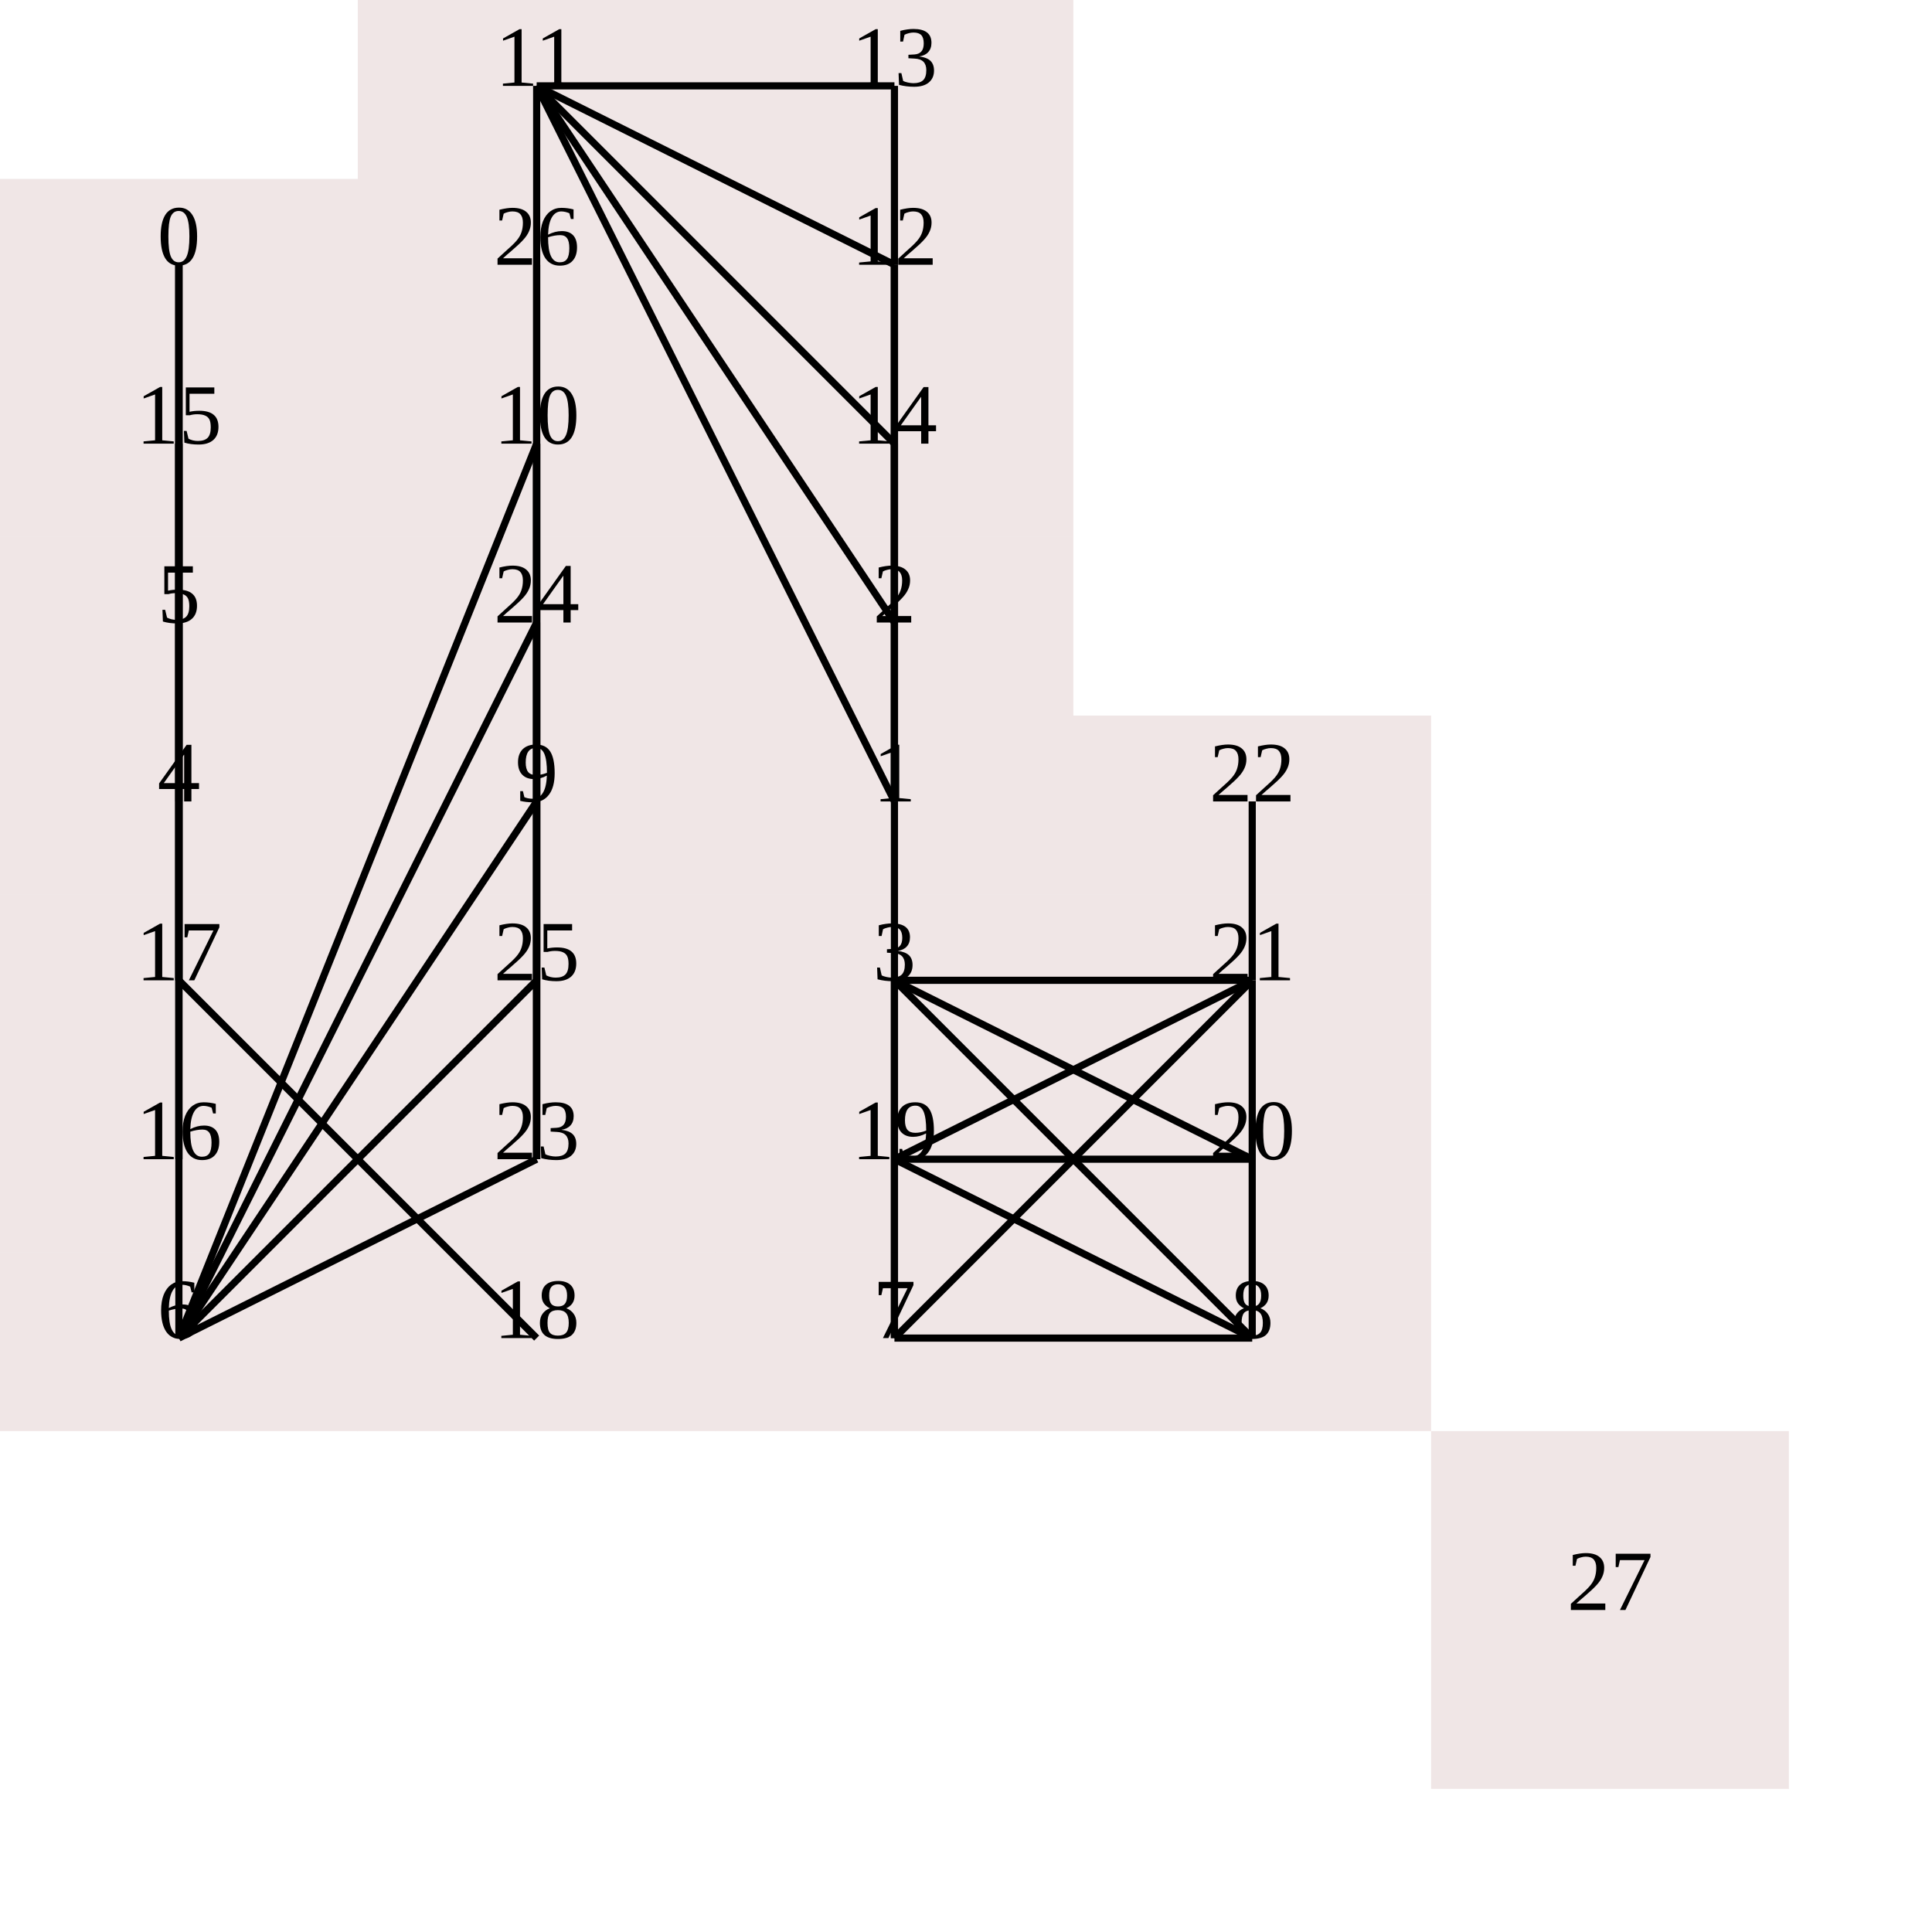
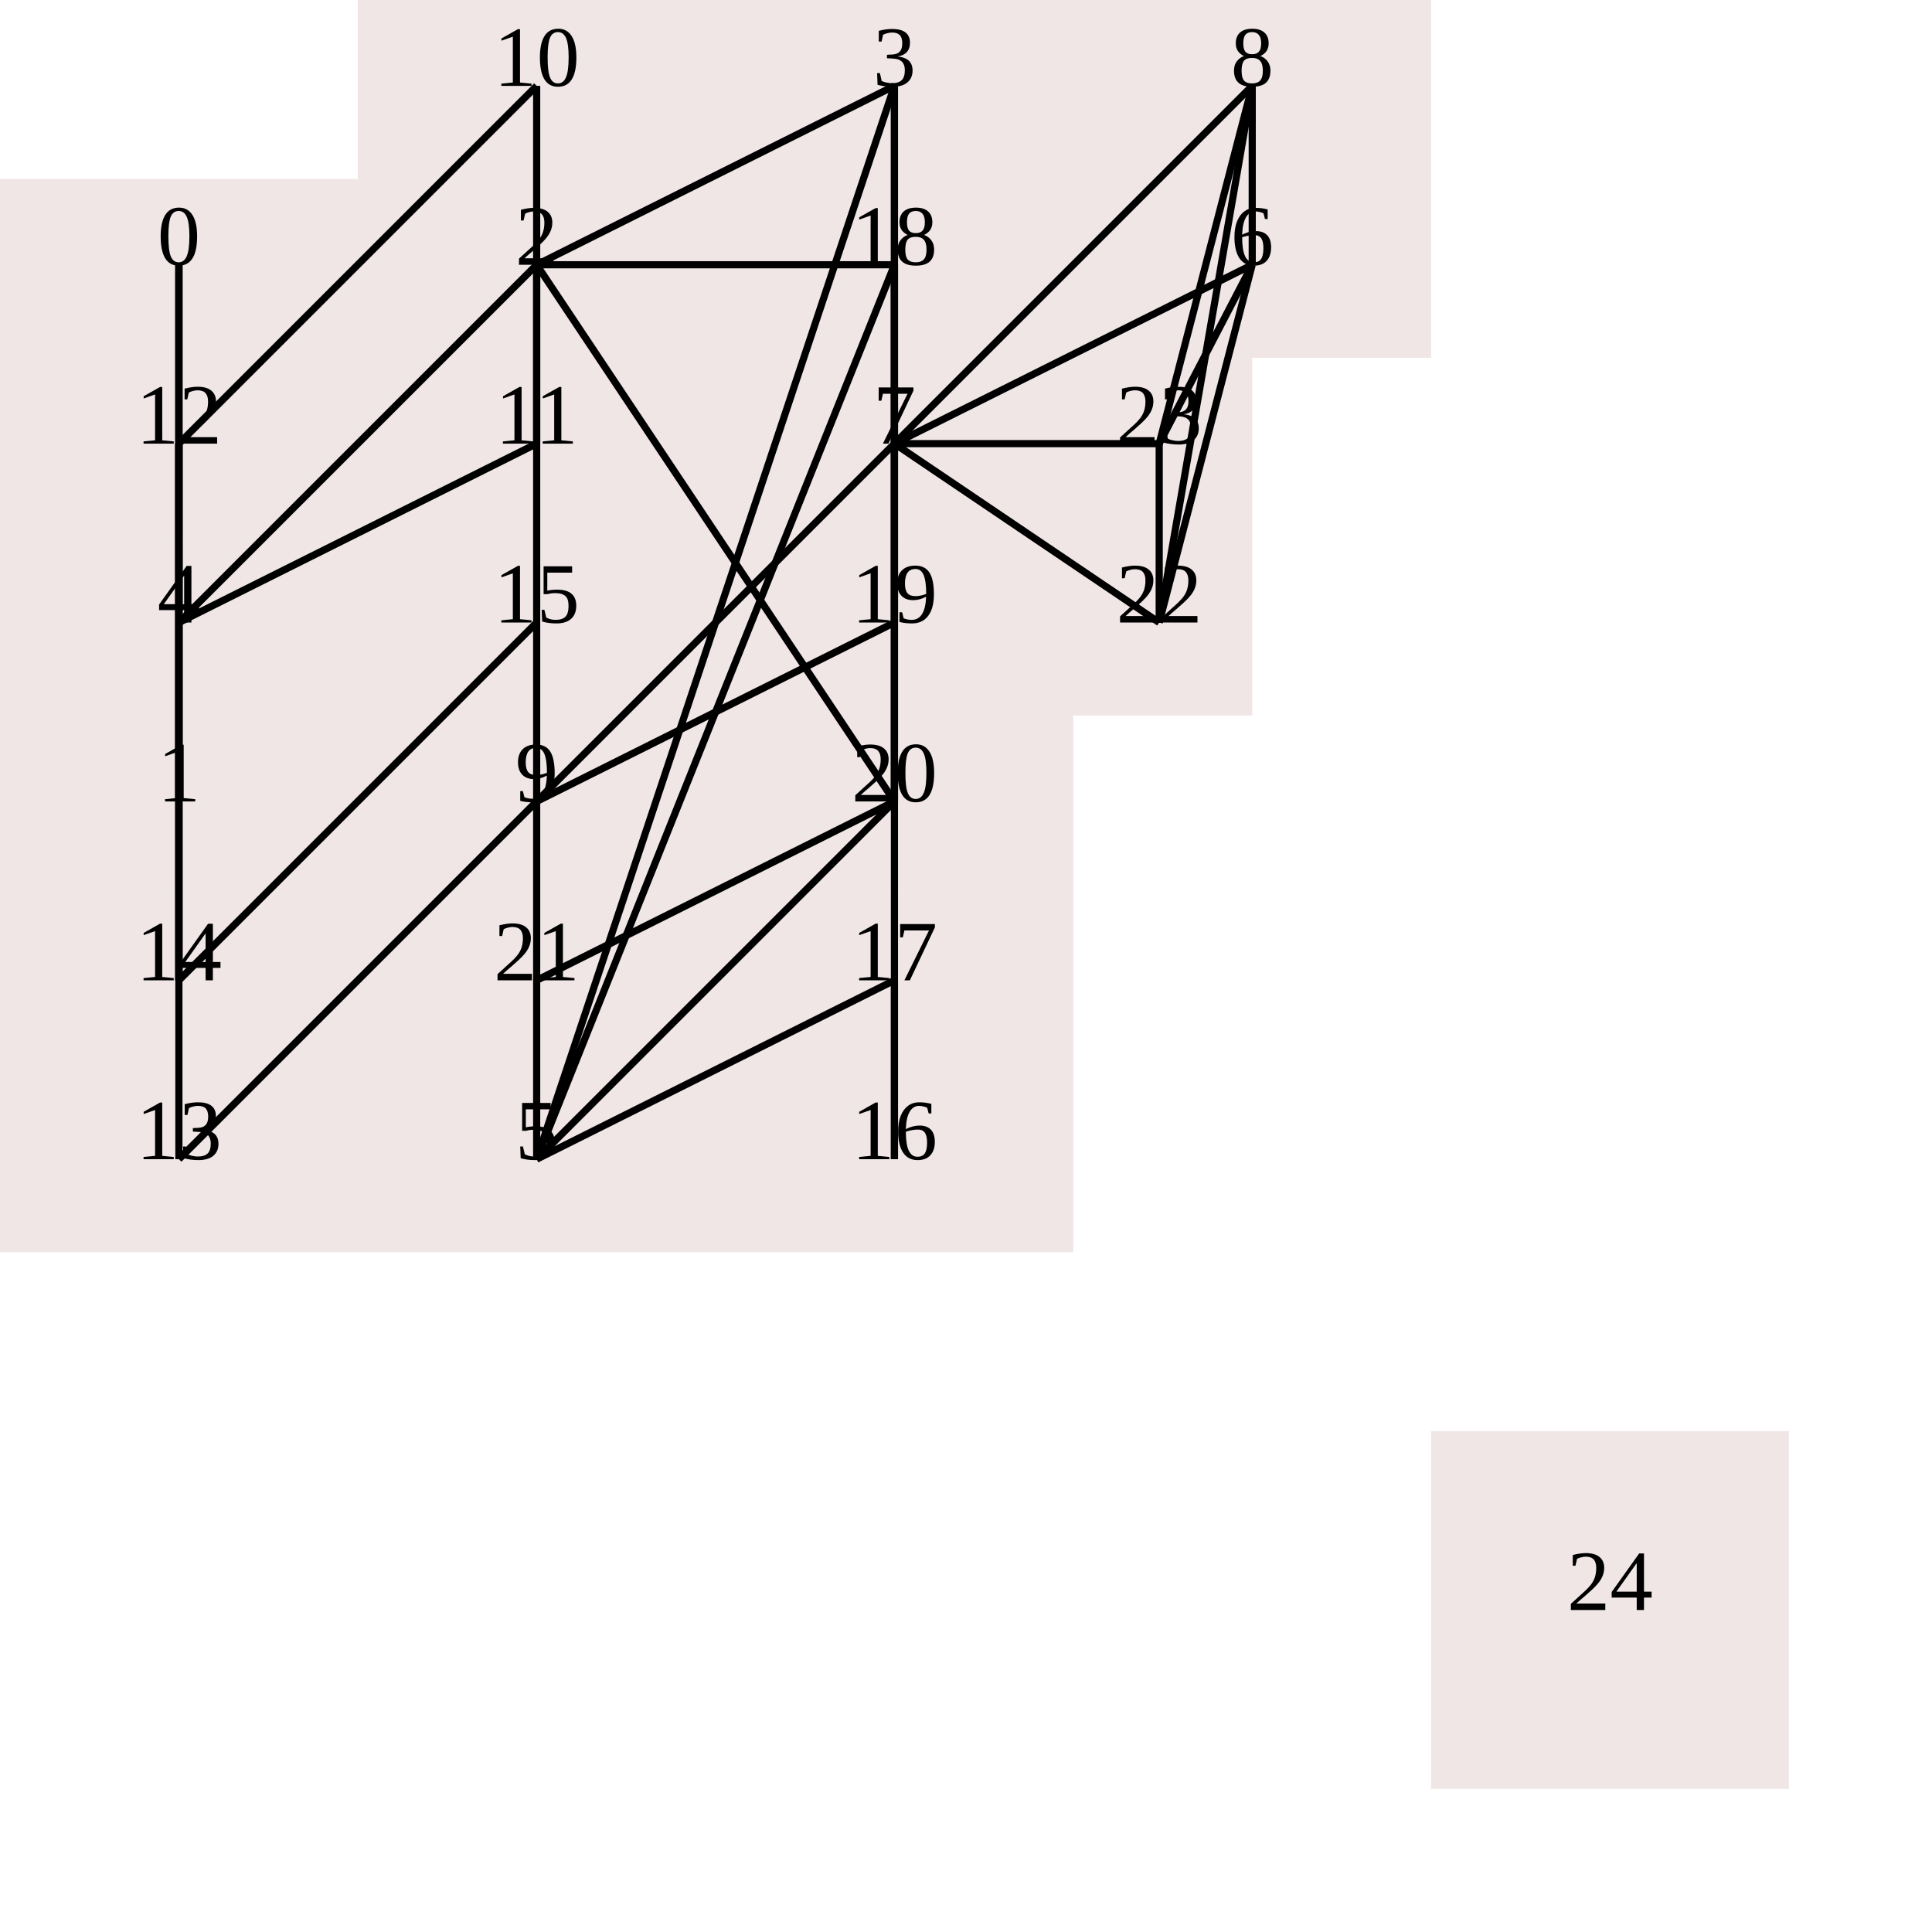
<svg xmlns="http://www.w3.org/2000/svg" width="270" height="270">
  <rect x="0" y="0" width="270" height="270" fill="rgb(255,255,255)" />
-   <rect x="0" y="0" width="250" height="250" fill="rgba(255,255,255,1)" />
+   <rect x="0" y="0" width="225" height="225" fill="rgba(255,255,255,1)" />
  <rect x="0" y="25" width="50" height="25" fill="rgba(100,0,0,0.1)" />
  <text x="25" y="37" text-anchor="middle" alignment-baseline="middle" fill="black">0</text>
-   <rect x="100" y="100" width="50" height="25" fill="rgba(100,0,0,0.1)" />
-   <text x="125" y="112" text-anchor="middle" alignment-baseline="middle" fill="black">1</text>
-   <rect x="100" y="75" width="50" height="25" fill="rgba(100,0,0,0.1)" />
-   <text x="125" y="87" text-anchor="middle" alignment-baseline="middle" fill="black">2</text>
-   <rect x="100" y="125" width="50" height="25" fill="rgba(100,0,0,0.1)" />
-   <text x="125" y="137" text-anchor="middle" alignment-baseline="middle" fill="black">3</text>
  <rect x="0" y="100" width="50" height="25" fill="rgba(100,0,0,0.1)" />
-   <text x="25" y="112" text-anchor="middle" alignment-baseline="middle" fill="black">4</text>
+   <text x="25" y="112" text-anchor="middle" alignment-baseline="middle" fill="black">1</text>
+   <rect x="50" y="25" width="50" height="25" fill="rgba(100,0,0,0.1)" />
+   <text x="75" y="37" text-anchor="middle" alignment-baseline="middle" fill="black">2</text>
+   <rect x="100" y="0" width="50" height="25" fill="rgba(100,0,0,0.1)" />
+   <text x="125" y="12" text-anchor="middle" alignment-baseline="middle" fill="black">3</text>
  <rect x="0" y="75" width="50" height="25" fill="rgba(100,0,0,0.1)" />
-   <text x="25" y="87" text-anchor="middle" alignment-baseline="middle" fill="black">5</text>
-   <rect x="0" y="175" width="50" height="25" fill="rgba(100,0,0,0.1)" />
-   <text x="25" y="187" text-anchor="middle" alignment-baseline="middle" fill="black">6</text>
-   <rect x="100" y="175" width="50" height="25" fill="rgba(100,0,0,0.1)" />
-   <text x="125" y="187" text-anchor="middle" alignment-baseline="middle" fill="black">7</text>
-   <rect x="150" y="175" width="50" height="25" fill="rgba(100,0,0,0.1)" />
-   <text x="175" y="187" text-anchor="middle" alignment-baseline="middle" fill="black">8</text>
+   <text x="25" y="87" text-anchor="middle" alignment-baseline="middle" fill="black">4</text>
+   <rect x="50" y="150" width="50" height="25" fill="rgba(100,0,0,0.1)" />
+   <text x="75" y="162" text-anchor="middle" alignment-baseline="middle" fill="black">5</text>
+   <rect x="150" y="25" width="50" height="25" fill="rgba(100,0,0,0.1)" />
+   <text x="175" y="37" text-anchor="middle" alignment-baseline="middle" fill="black">6</text>
+   <rect x="100" y="50" width="50" height="25" fill="rgba(100,0,0,0.1)" />
+   <text x="125" y="62" text-anchor="middle" alignment-baseline="middle" fill="black">7</text>
+   <rect x="150" y="0" width="50" height="25" fill="rgba(100,0,0,0.1)" />
+   <text x="175" y="12" text-anchor="middle" alignment-baseline="middle" fill="black">8</text>
  <rect x="50" y="100" width="50" height="25" fill="rgba(100,0,0,0.1)" />
  <text x="75" y="112" text-anchor="middle" alignment-baseline="middle" fill="black">9</text>
+   <rect x="50" y="0" width="50" height="25" fill="rgba(100,0,0,0.1)" />
+   <text x="75" y="12" text-anchor="middle" alignment-baseline="middle" fill="black">10</text>
  <rect x="50" y="50" width="50" height="25" fill="rgba(100,0,0,0.1)" />
-   <text x="75" y="62" text-anchor="middle" alignment-baseline="middle" fill="black">10</text>
-   <rect x="50" y="0" width="50" height="25" fill="rgba(100,0,0,0.1)" />
-   <text x="75" y="12" text-anchor="middle" alignment-baseline="middle" fill="black">11</text>
+   <text x="75" y="62" text-anchor="middle" alignment-baseline="middle" fill="black">11</text>
+   <rect x="0" y="50" width="50" height="25" fill="rgba(100,0,0,0.1)" />
+   <text x="25" y="62" text-anchor="middle" alignment-baseline="middle" fill="black">12</text>
+   <rect x="0" y="150" width="50" height="25" fill="rgba(100,0,0,0.1)" />
+   <text x="25" y="162" text-anchor="middle" alignment-baseline="middle" fill="black">13</text>
+   <rect x="0" y="125" width="50" height="25" fill="rgba(100,0,0,0.1)" />
+   <text x="25" y="137" text-anchor="middle" alignment-baseline="middle" fill="black">14</text>
+   <rect x="50" y="75" width="50" height="25" fill="rgba(100,0,0,0.1)" />
+   <text x="75" y="87" text-anchor="middle" alignment-baseline="middle" fill="black">15</text>
+   <rect x="100" y="150" width="50" height="25" fill="rgba(100,0,0,0.1)" />
+   <text x="125" y="162" text-anchor="middle" alignment-baseline="middle" fill="black">16</text>
+   <rect x="100" y="125" width="50" height="25" fill="rgba(100,0,0,0.1)" />
+   <text x="125" y="137" text-anchor="middle" alignment-baseline="middle" fill="black">17</text>
  <rect x="100" y="25" width="50" height="25" fill="rgba(100,0,0,0.1)" />
-   <text x="125" y="37" text-anchor="middle" alignment-baseline="middle" fill="black">12</text>
-   <rect x="100" y="0" width="50" height="25" fill="rgba(100,0,0,0.1)" />
-   <text x="125" y="12" text-anchor="middle" alignment-baseline="middle" fill="black">13</text>
-   <rect x="100" y="50" width="50" height="25" fill="rgba(100,0,0,0.1)" />
-   <text x="125" y="62" text-anchor="middle" alignment-baseline="middle" fill="black">14</text>
-   <rect x="0" y="50" width="50" height="25" fill="rgba(100,0,0,0.1)" />
-   <text x="25" y="62" text-anchor="middle" alignment-baseline="middle" fill="black">15</text>
-   <rect x="0" y="150" width="50" height="25" fill="rgba(100,0,0,0.1)" />
-   <text x="25" y="162" text-anchor="middle" alignment-baseline="middle" fill="black">16</text>
-   <rect x="0" y="125" width="50" height="25" fill="rgba(100,0,0,0.1)" />
-   <text x="25" y="137" text-anchor="middle" alignment-baseline="middle" fill="black">17</text>
-   <rect x="50" y="175" width="50" height="25" fill="rgba(100,0,0,0.1)" />
-   <text x="75" y="187" text-anchor="middle" alignment-baseline="middle" fill="black">18</text>
-   <rect x="100" y="150" width="50" height="25" fill="rgba(100,0,0,0.1)" />
-   <text x="125" y="162" text-anchor="middle" alignment-baseline="middle" fill="black">19</text>
-   <rect x="150" y="150" width="50" height="25" fill="rgba(100,0,0,0.1)" />
-   <text x="175" y="162" text-anchor="middle" alignment-baseline="middle" fill="black">20</text>
-   <rect x="150" y="125" width="50" height="25" fill="rgba(100,0,0,0.1)" />
-   <text x="175" y="137" text-anchor="middle" alignment-baseline="middle" fill="black">21</text>
-   <rect x="150" y="100" width="50" height="25" fill="rgba(100,0,0,0.1)" />
-   <text x="175" y="112" text-anchor="middle" alignment-baseline="middle" fill="black">22</text>
-   <rect x="50" y="150" width="50" height="25" fill="rgba(100,0,0,0.1)" />
-   <text x="75" y="162" text-anchor="middle" alignment-baseline="middle" fill="black">23</text>
-   <rect x="50" y="75" width="50" height="25" fill="rgba(100,0,0,0.1)" />
-   <text x="75" y="87" text-anchor="middle" alignment-baseline="middle" fill="black">24</text>
+   <text x="125" y="37" text-anchor="middle" alignment-baseline="middle" fill="black">18</text>
+   <rect x="100" y="75" width="50" height="25" fill="rgba(100,0,0,0.1)" />
+   <text x="125" y="87" text-anchor="middle" alignment-baseline="middle" fill="black">19</text>
+   <rect x="100" y="100" width="50" height="25" fill="rgba(100,0,0,0.1)" />
+   <text x="125" y="112" text-anchor="middle" alignment-baseline="middle" fill="black">20</text>
  <rect x="50" y="125" width="50" height="25" fill="rgba(100,0,0,0.1)" />
-   <text x="75" y="137" text-anchor="middle" alignment-baseline="middle" fill="black">25</text>
-   <rect x="50" y="25" width="50" height="25" fill="rgba(100,0,0,0.1)" />
-   <text x="75" y="37" text-anchor="middle" alignment-baseline="middle" fill="black">26</text>
+   <text x="75" y="137" text-anchor="middle" alignment-baseline="middle" fill="black">21</text>
+   <rect x="150" y="75" width="25" height="25" fill="rgba(100,0,0,0.1)" />
+   <text x="162" y="87" text-anchor="middle" alignment-baseline="middle" fill="black">22</text>
+   <rect x="150" y="50" width="25" height="25" fill="rgba(100,0,0,0.1)" />
+   <text x="162" y="62" text-anchor="middle" alignment-baseline="middle" fill="black">23</text>
  <rect x="200" y="200" width="50" height="50" fill="rgba(100,0,0,0.1)" />
-   <text x="225" y="225" text-anchor="middle" alignment-baseline="middle" fill="black">27</text>
+   <text x="225" y="225" text-anchor="middle" alignment-baseline="middle" fill="black">24</text>
  <line x1="25" y1="37" x2="25" y2="62" stroke="black" stroke-width="1" />
  <line x1="25" y1="37" x2="25" y2="87" stroke="black" stroke-width="1" />
  <line x1="25" y1="37" x2="25" y2="112" stroke="black" stroke-width="1" />
  <line x1="25" y1="37" x2="25" y2="137" stroke="black" stroke-width="1" />
-   <line x1="25" y1="37" x2="25" y2="162" stroke="black" stroke-width="1" />
-   <line x1="125" y1="112" x2="125" y2="137" stroke="black" stroke-width="1" />
-   <line x1="125" y1="112" x2="75" y2="12" stroke="black" stroke-width="1" />
-   <line x1="125" y1="112" x2="125" y2="37" stroke="black" stroke-width="1" />
-   <line x1="125" y1="112" x2="125" y2="62" stroke="black" stroke-width="1" />
-   <line x1="125" y1="112" x2="125" y2="87" stroke="black" stroke-width="1" />
-   <line x1="125" y1="87" x2="75" y2="12" stroke="black" stroke-width="1" />
-   <line x1="125" y1="87" x2="125" y2="37" stroke="black" stroke-width="1" />
-   <line x1="125" y1="87" x2="125" y2="62" stroke="black" stroke-width="1" />
-   <line x1="125" y1="137" x2="125" y2="162" stroke="black" stroke-width="1" />
-   <line x1="125" y1="137" x2="125" y2="187" stroke="black" stroke-width="1" />
-   <line x1="125" y1="137" x2="175" y2="187" stroke="black" stroke-width="1" />
-   <line x1="125" y1="137" x2="175" y2="162" stroke="black" stroke-width="1" />
-   <line x1="125" y1="137" x2="175" y2="137" stroke="black" stroke-width="1" />
  <line x1="25" y1="112" x2="25" y2="62" stroke="black" stroke-width="1" />
  <line x1="25" y1="112" x2="25" y2="87" stroke="black" stroke-width="1" />
  <line x1="25" y1="112" x2="25" y2="137" stroke="black" stroke-width="1" />
-   <line x1="25" y1="112" x2="25" y2="187" stroke="black" stroke-width="1" />
+   <line x1="75" y1="37" x2="25" y2="87" stroke="black" stroke-width="1" />
+   <line x1="75" y1="37" x2="125" y2="112" stroke="black" stroke-width="1" />
+   <line x1="75" y1="37" x2="75" y2="162" stroke="black" stroke-width="1" />
+   <line x1="75" y1="37" x2="125" y2="12" stroke="black" stroke-width="1" />
+   <line x1="75" y1="37" x2="125" y2="37" stroke="black" stroke-width="1" />
+   <line x1="125" y1="12" x2="125" y2="112" stroke="black" stroke-width="1" />
+   <line x1="125" y1="12" x2="75" y2="162" stroke="black" stroke-width="1" />
+   <line x1="125" y1="12" x2="125" y2="37" stroke="black" stroke-width="1" />
  <line x1="25" y1="87" x2="25" y2="62" stroke="black" stroke-width="1" />
+   <line x1="25" y1="87" x2="75" y2="62" stroke="black" stroke-width="1" />
  <line x1="25" y1="87" x2="25" y2="137" stroke="black" stroke-width="1" />
-   <line x1="25" y1="187" x2="75" y2="162" stroke="black" stroke-width="1" />
-   <line x1="25" y1="187" x2="75" y2="137" stroke="black" stroke-width="1" />
-   <line x1="25" y1="187" x2="75" y2="112" stroke="black" stroke-width="1" />
-   <line x1="25" y1="187" x2="75" y2="87" stroke="black" stroke-width="1" />
-   <line x1="25" y1="187" x2="75" y2="62" stroke="black" stroke-width="1" />
-   <line x1="125" y1="187" x2="125" y2="162" stroke="black" stroke-width="1" />
-   <line x1="125" y1="187" x2="175" y2="187" stroke="black" stroke-width="1" />
-   <line x1="125" y1="187" x2="175" y2="137" stroke="black" stroke-width="1" />
-   <line x1="175" y1="187" x2="125" y2="162" stroke="black" stroke-width="1" />
-   <line x1="175" y1="187" x2="175" y2="137" stroke="black" stroke-width="1" />
-   <line x1="75" y1="112" x2="75" y2="162" stroke="black" stroke-width="1" />
-   <line x1="75" y1="112" x2="75" y2="12" stroke="black" stroke-width="1" />
-   <line x1="75" y1="112" x2="75" y2="137" stroke="black" stroke-width="1" />
-   <line x1="75" y1="112" x2="75" y2="62" stroke="black" stroke-width="1" />
-   <line x1="75" y1="62" x2="75" y2="162" stroke="black" stroke-width="1" />
-   <line x1="75" y1="62" x2="75" y2="137" stroke="black" stroke-width="1" />
-   <line x1="75" y1="12" x2="125" y2="12" stroke="black" stroke-width="1" />
-   <line x1="75" y1="12" x2="125" y2="37" stroke="black" stroke-width="1" />
-   <line x1="75" y1="12" x2="125" y2="62" stroke="black" stroke-width="1" />
-   <line x1="125" y1="37" x2="125" y2="12" stroke="black" stroke-width="1" />
-   <line x1="125" y1="37" x2="125" y2="62" stroke="black" stroke-width="1" />
+   <line x1="75" y1="162" x2="125" y2="112" stroke="black" stroke-width="1" />
+   <line x1="75" y1="162" x2="125" y2="137" stroke="black" stroke-width="1" />
+   <line x1="75" y1="162" x2="125" y2="37" stroke="black" stroke-width="1" />
+   <line x1="175" y1="37" x2="162" y2="87" stroke="black" stroke-width="1" />
+   <line x1="175" y1="37" x2="125" y2="62" stroke="black" stroke-width="1" />
+   <line x1="175" y1="37" x2="175" y2="12" stroke="black" stroke-width="1" />
+   <line x1="175" y1="37" x2="162" y2="62" stroke="black" stroke-width="1" />
+   <line x1="125" y1="62" x2="175" y2="12" stroke="black" stroke-width="1" />
+   <line x1="125" y1="62" x2="75" y2="112" stroke="black" stroke-width="1" />
+   <line x1="125" y1="62" x2="162" y2="62" stroke="black" stroke-width="1" />
+   <line x1="125" y1="62" x2="162" y2="87" stroke="black" stroke-width="1" />
+   <line x1="175" y1="12" x2="162" y2="62" stroke="black" stroke-width="1" />
+   <line x1="175" y1="12" x2="162" y2="87" stroke="black" stroke-width="1" />
+   <line x1="75" y1="112" x2="25" y2="162" stroke="black" stroke-width="1" />
+   <line x1="75" y1="112" x2="125" y2="87" stroke="black" stroke-width="1" />
+   <line x1="75" y1="12" x2="25" y2="62" stroke="black" stroke-width="1" />
+   <line x1="75" y1="12" x2="75" y2="62" stroke="black" stroke-width="1" />
+   <line x1="25" y1="62" x2="25" y2="137" stroke="black" stroke-width="1" />
  <line x1="25" y1="62" x2="25" y2="162" stroke="black" stroke-width="1" />
-   <line x1="25" y1="62" x2="25" y2="137" stroke="black" stroke-width="1" />
-   <line x1="25" y1="137" x2="75" y2="187" stroke="black" stroke-width="1" />
-   <line x1="125" y1="162" x2="175" y2="162" stroke="black" stroke-width="1" />
-   <line x1="125" y1="162" x2="175" y2="137" stroke="black" stroke-width="1" />
-   <line x1="175" y1="137" x2="175" y2="112" stroke="black" stroke-width="1" />
-   <line x1="75" y1="162" x2="75" y2="87" stroke="black" stroke-width="1" />
-   <line x1="75" y1="162" x2="75" y2="137" stroke="black" stroke-width="1" />
-   <line x1="75" y1="137" x2="75" y2="37" stroke="black" stroke-width="1" />
+   <line x1="25" y1="137" x2="75" y2="87" stroke="black" stroke-width="1" />
+   <line x1="125" y1="162" x2="125" y2="137" stroke="black" stroke-width="1" />
+   <line x1="125" y1="162" x2="125" y2="37" stroke="black" stroke-width="1" />
+   <line x1="125" y1="37" x2="125" y2="112" stroke="black" stroke-width="1" />
+   <line x1="125" y1="37" x2="125" y2="87" stroke="black" stroke-width="1" />
+   <line x1="125" y1="112" x2="75" y2="137" stroke="black" stroke-width="1" />
+   <line x1="162" y1="87" x2="162" y2="62" stroke="black" stroke-width="1" />
</svg>
